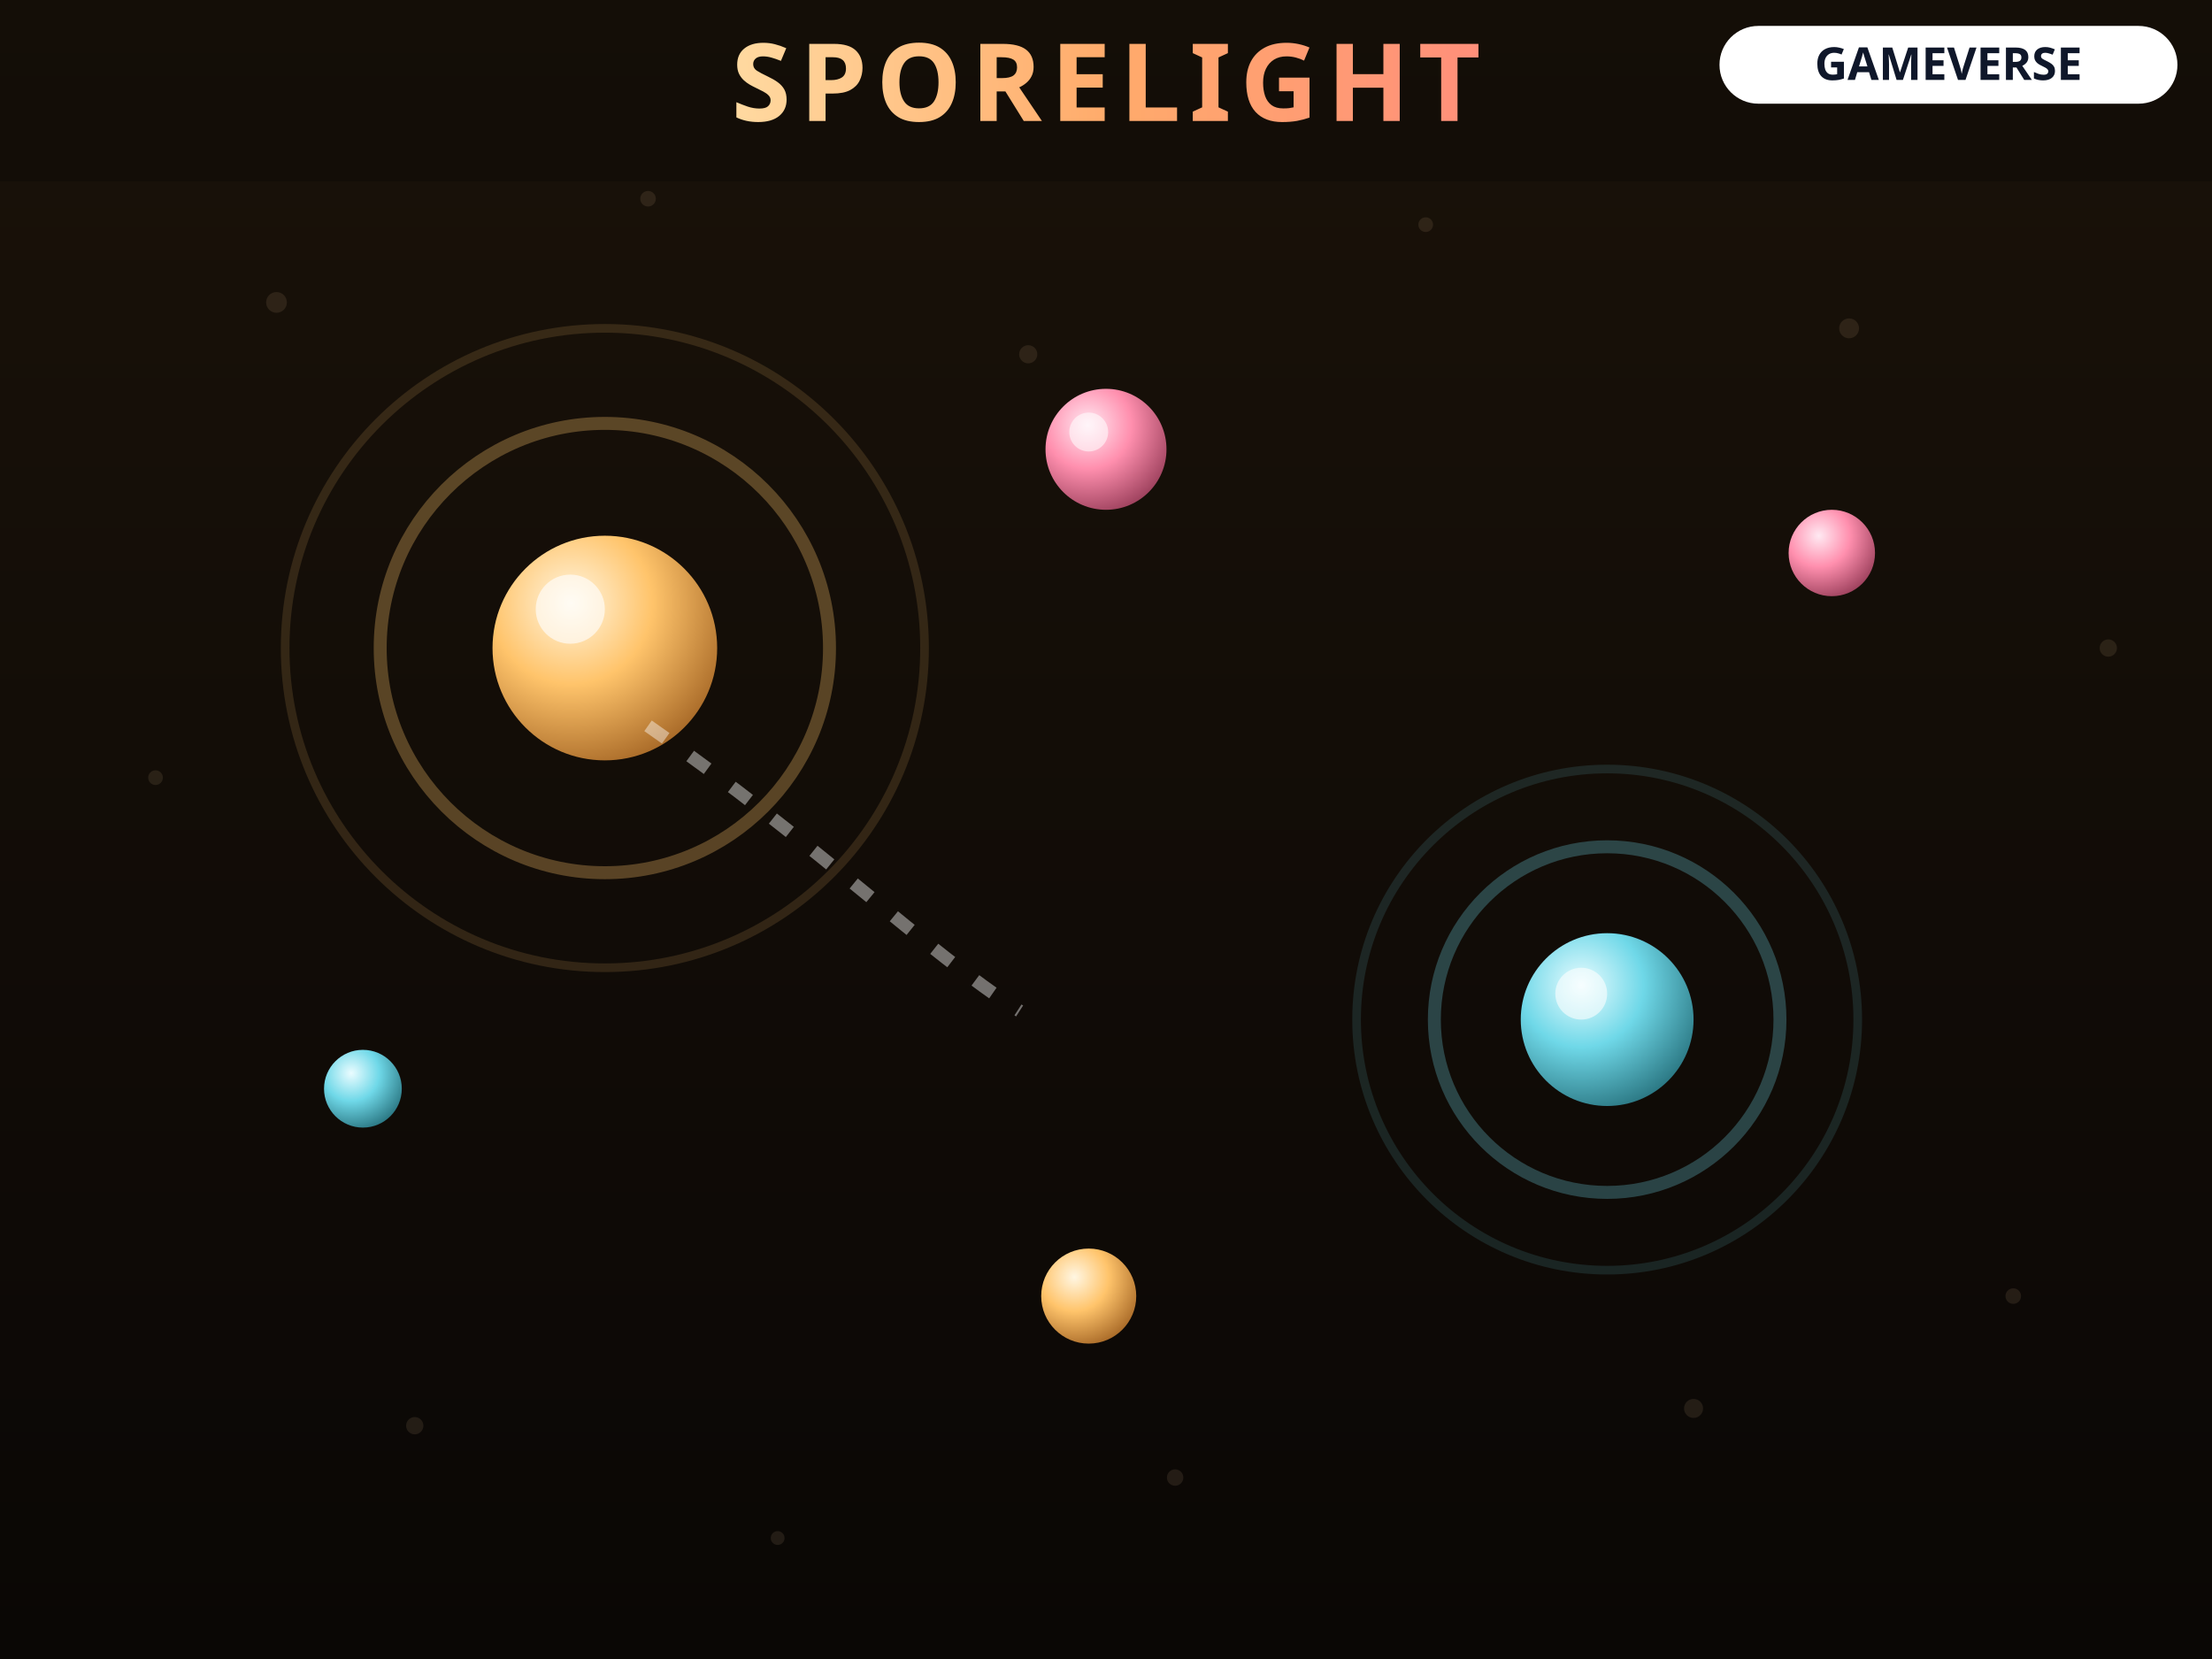
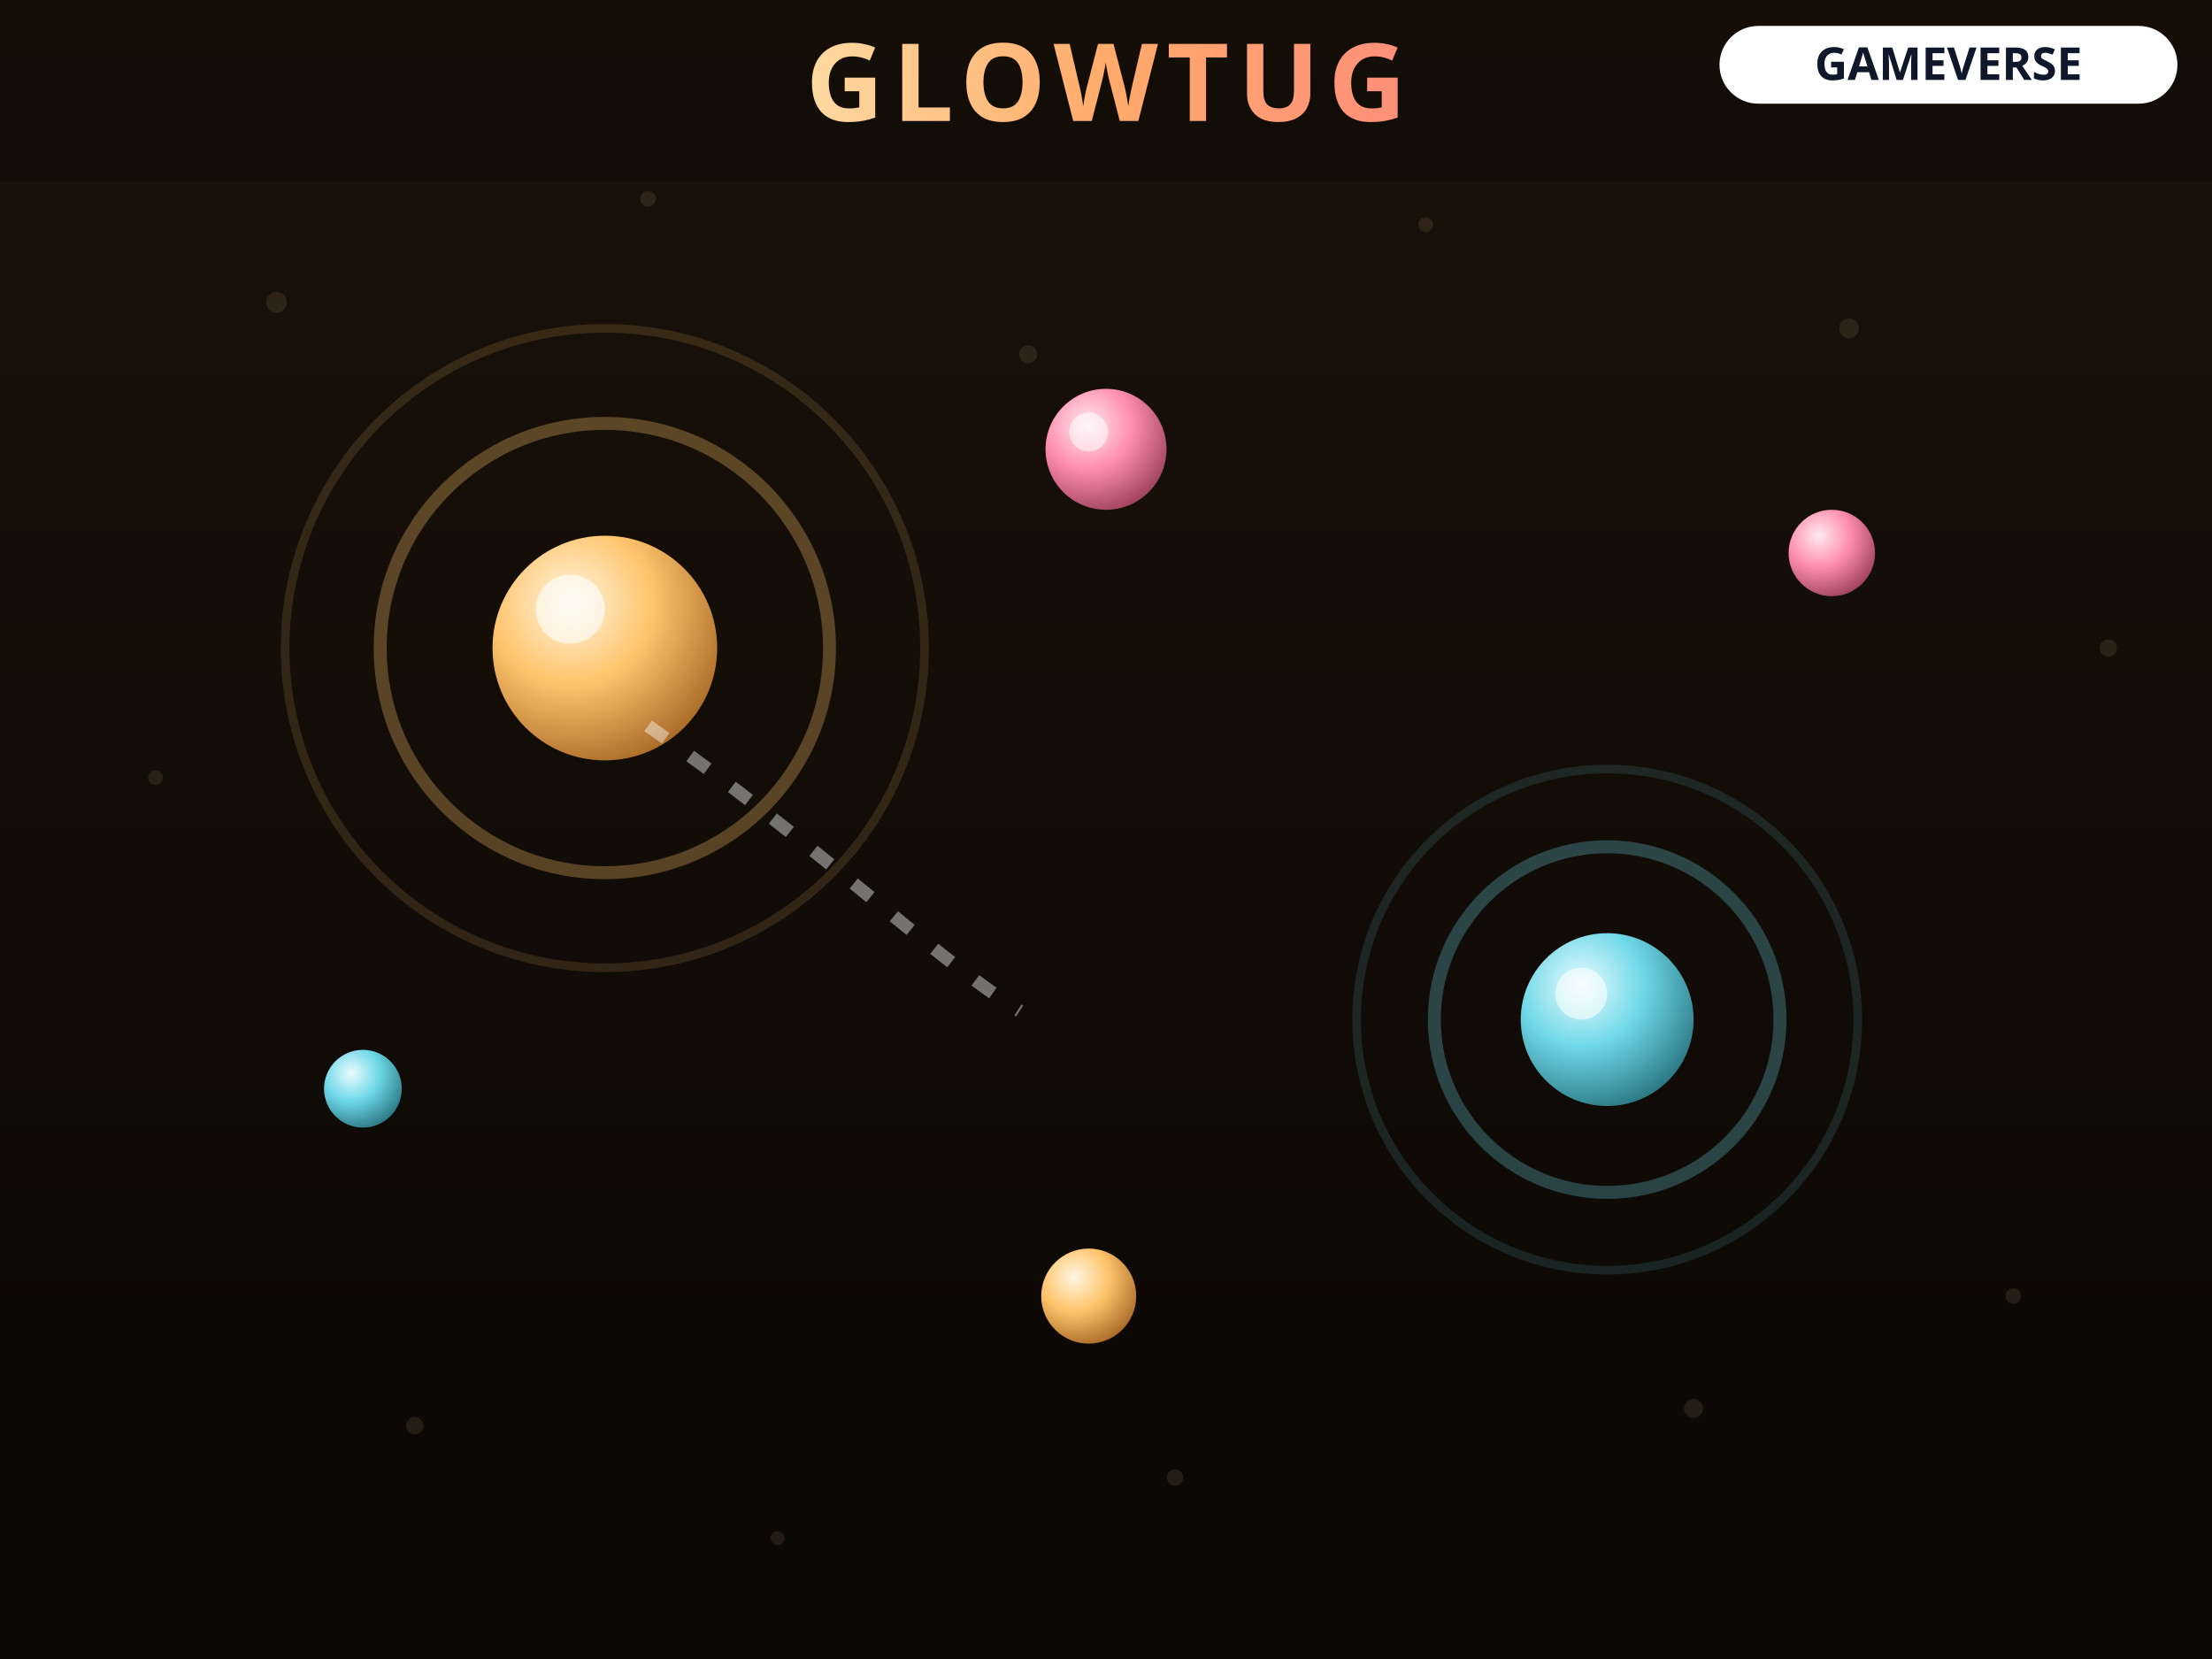
<svg xmlns="http://www.w3.org/2000/svg" width="512" height="384" viewBox="0 0 512 384">
  <defs>
    <linearGradient id="sporeBg" x1="0" y1="0" x2="0" y2="1">
      <stop offset="0" stop-color="#1a1209" />
      <stop offset="1" stop-color="#0a0705" />
    </linearGradient>
    <linearGradient id="sporeTitle" x1="0" y1="0" x2="1" y2="0">
      <stop offset="0" stop-color="#ffd9a0" />
      <stop offset="0.5" stop-color="#ffab6b" />
      <stop offset="1" stop-color="#ff8f7a" />
    </linearGradient>
    <radialGradient id="sporeA" cx="0.35" cy="0.3" r="0.9">
      <stop offset="0" stop-color="#fff6e2" />
      <stop offset="0.4" stop-color="#ffc46b" />
      <stop offset="1" stop-color="#8a4a10" />
    </radialGradient>
    <radialGradient id="sporeB" cx="0.35" cy="0.3" r="0.9">
      <stop offset="0" stop-color="#eafcff" />
      <stop offset="0.4" stop-color="#6fd8e8" />
      <stop offset="1" stop-color="#12545e" />
    </radialGradient>
    <radialGradient id="sporeC" cx="0.35" cy="0.3" r="0.9">
      <stop offset="0" stop-color="#ffe9f2" />
      <stop offset="0.4" stop-color="#ff8fae" />
      <stop offset="1" stop-color="#7a2540" />
    </radialGradient>
  </defs>
  <rect x="0" y="0" width="512" height="384" fill="url(#sporeBg)" />
  <g fill="rgba(255,214,160,0.10)">
    <circle cx="64" cy="70" r="2.4" />
    <circle cx="150" cy="46" r="1.8" />
    <circle cx="238" cy="82" r="2.1" />
    <circle cx="330" cy="52" r="1.7" />
    <circle cx="428" cy="76" r="2.3" />
    <circle cx="96" cy="330" r="2" />
    <circle cx="272" cy="342" r="1.9" />
    <circle cx="392" cy="326" r="2.2" />
    <circle cx="180" cy="356" r="1.6" />
    <circle cx="466" cy="300" r="1.8" />
    <circle cx="36" cy="180" r="1.7" />
    <circle cx="488" cy="150" r="2" />
  </g>
  <g fill="none" stroke-linecap="round">
    <circle cx="140" cy="150" r="52" stroke="rgba(255,196,107,0.30)" stroke-width="3" />
    <circle cx="140" cy="150" r="74" stroke="rgba(255,196,107,0.14)" stroke-width="2" />
    <circle cx="372" cy="236" r="40" stroke="rgba(111,216,232,0.28)" stroke-width="3" />
    <circle cx="372" cy="236" r="58" stroke="rgba(111,216,232,0.13)" stroke-width="2" />
  </g>
  <g>
    <circle cx="140" cy="150" r="26" fill="url(#sporeA)" />
    <circle cx="132" cy="141" r="8" fill="rgba(255,255,255,0.62)" />
    <circle cx="372" cy="236" r="20" fill="url(#sporeB)" />
    <circle cx="366" cy="230" r="6" fill="rgba(255,255,255,0.58)" />
    <circle cx="256" cy="104" r="14" fill="url(#sporeC)" />
    <circle cx="252" cy="100" r="4.5" fill="rgba(255,255,255,0.55)" />
    <circle cx="252" cy="300" r="11" fill="url(#sporeA)" />
    <circle cx="84" cy="252" r="9" fill="url(#sporeB)" />
    <circle cx="424" cy="128" r="10" fill="url(#sporeC)" />
  </g>
  <g stroke="rgba(255,255,255,0.42)" stroke-width="3" stroke-dasharray="5 7" fill="none">
    <path d="M150 168 C 190 196, 214 220, 236 234" />
  </g>
  <rect x="0" y="0" width="512" height="42" fill="rgba(18,13,8,0.74)" />
-   <text x="256" y="28" text-anchor="middle" fill="url(#sporeTitle)" font-family="system-ui, sans-serif" font-size="25" font-weight="900" letter-spacing="2">SPORELIGHT</text>
+   <text x="256" y="28" text-anchor="middle" fill="url(#sporeTitle)" font-family="system-ui, sans-serif" font-size="25" font-weight="900" letter-spacing="2">GLOWTUG</text>
  <g>
    <rect x="398" y="6" width="106" height="18" rx="9" fill="#ffffff" />
    <text x="451" y="18.5" text-anchor="middle" fill="#0f172a" font-family="system-ui, sans-serif" font-size="10.5" font-weight="800">GAMEVERSE</text>
  </g>
</svg>
